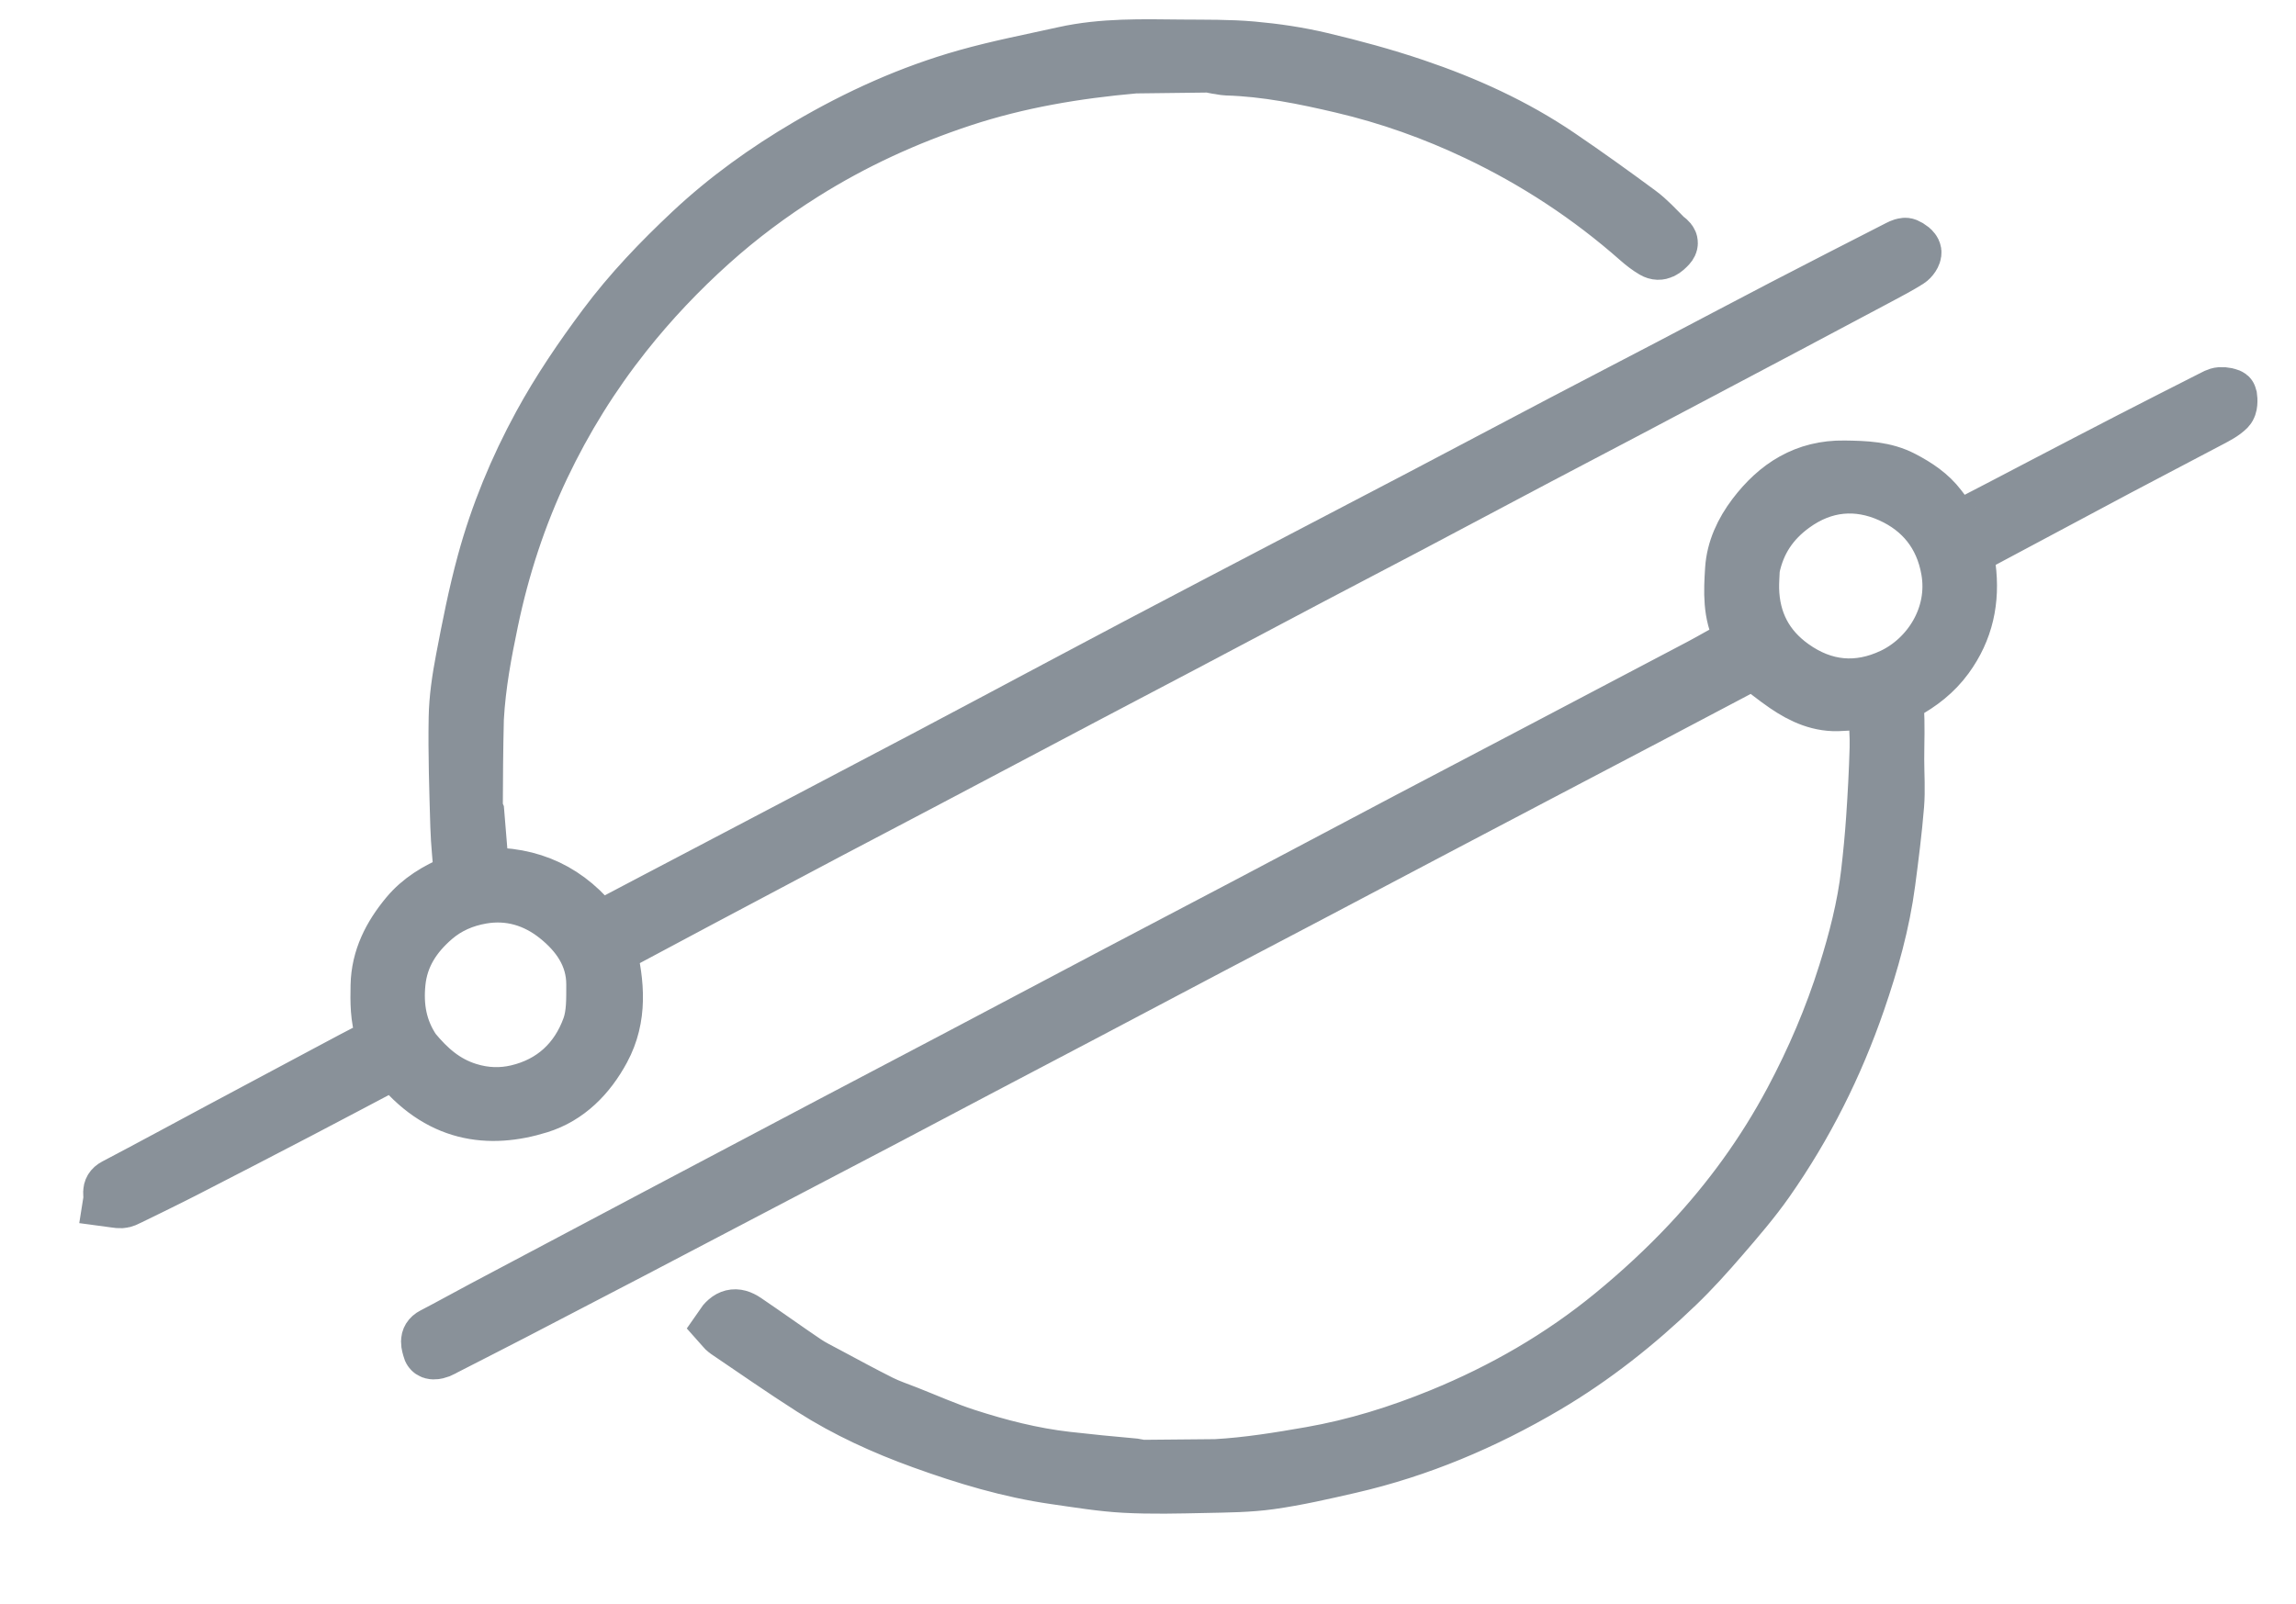
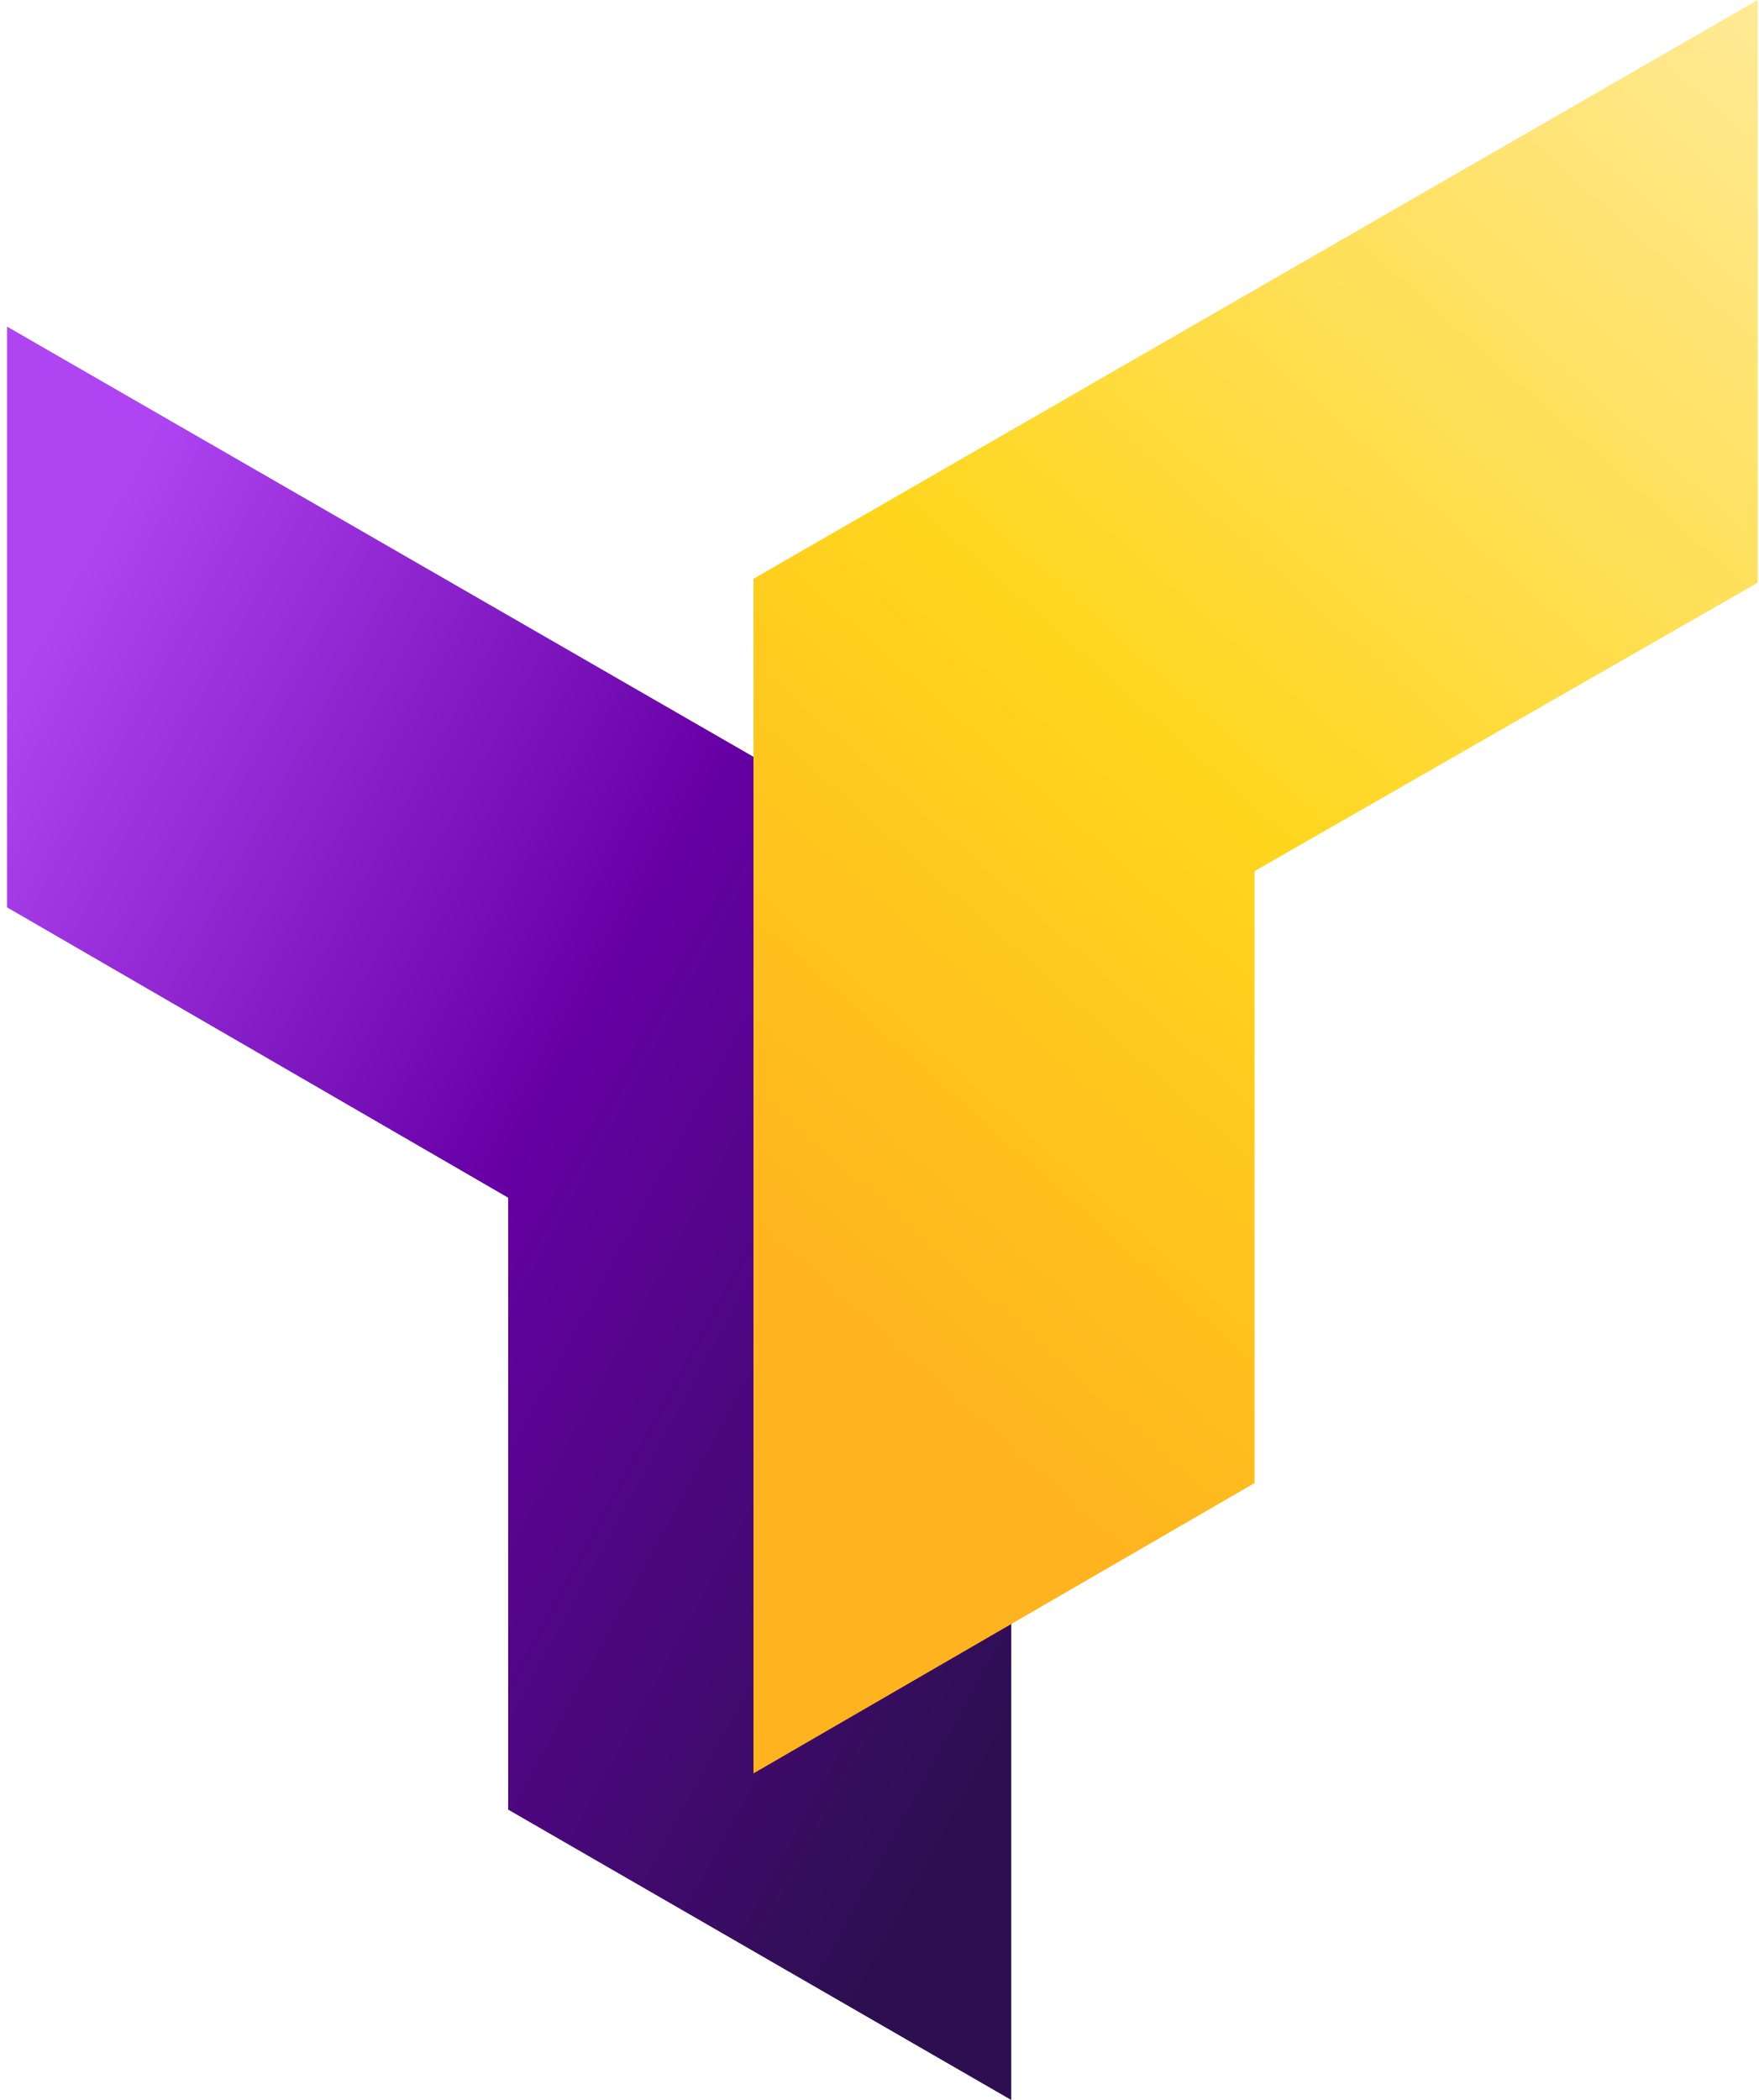
- <svg xmlns="http://www.w3.org/2000/svg" version="1.1" id="Layer_1" x="0px" y="0px" width="100%" viewBox="0 0 1297 906" enable-background="new 0 0 1297 906" xml:space="preserve">
-   <path fill="#899199" opacity="1" stroke-width="30" stroke="#899199" d=" M641.127,37.792  C607.958,40.722 575.333,46.145 543.561,56.639  C512.06,67.043 482.245,80.724 454.17,98.386  C435.629,110.049 418.187,123.068 401.886,137.697  C384.25,153.524 368.051,170.616 353.311,189.206  C334.991,212.311 319.574,237.154 306.936,263.726  C293.691,291.575 284.176,320.678 277.87,350.894  C274.121,368.861 270.705,386.824 269.636,405.965  C269.206,423.384 269.093,440.042 269.039,456.701  C269.037,457.435 269.572,458.17 269.857,458.905  C270.805,470.483 271.753,482.06 272.731,494.001  C300.378,492.81 321.868,503.287 338.063,524.754  C349.112,518.938 359.804,513.3 370.504,507.679  C390.568,497.137 410.637,486.607 430.703,476.068  C442.458,469.895 454.21,463.716 465.961,457.536  C484.698,447.681 503.442,437.84 522.166,427.963  C534.625,421.39 547.059,414.769 559.498,408.159  C586.93,393.581 614.324,378.93 641.799,364.432  C670.04,349.528 698.354,334.76 726.645,319.95  C752.233,306.555 777.855,293.223 803.424,279.793  C829.856,265.909 856.224,251.904 882.657,238.021  C902.662,227.514 922.738,217.142 942.756,206.66  C964.012,195.531 985.198,184.267 1006.486,173.201  C1028.414,161.802 1050.42,150.553 1072.427,139.305  C1073.838,138.584 1075.858,137.691 1077.038,138.191  C1078.944,138.999 1081.471,140.738 1081.716,142.385  C1081.957,143.997 1080.085,146.64 1078.42,147.688  C1072.906,151.163 1067.105,154.191 1061.347,157.266  C1044.28,166.381 1027.191,175.455 1010.092,184.51  C980.159,200.364 950.221,216.209 920.268,232.024  C903.106,241.087 885.891,250.051 868.733,259.12  C844.239,272.068 819.791,285.103 795.292,298.041  C777.401,307.49 759.44,316.807 741.544,326.247  C717.072,339.156 692.641,352.144 668.174,365.063  C650.278,374.513 632.34,383.882 614.443,393.328  C583.078,409.882 551.738,426.483 520.373,443.035  C503.068,452.167 485.713,461.204 468.415,470.35  C444.074,483.219 419.757,496.133 395.446,509.058  C378.551,518.041 361.684,527.075 344.449,536.276  C349.105,555.587 350.91,574.855 340.982,593.254  C332.829,608.365 321.013,620.395 304.744,625.448  C276.555,634.203 247.458,631.176 223.111,599.954  C205.299,609.348 187.463,618.836 169.552,628.181  C147.864,639.497 126.144,650.753 104.377,661.915  C94.045,667.213 83.579,672.253 73.151,677.363  C71.691,678.078 70.12,678.924 68.565,679  C66.429,679.106 64.261,678.534 62.106,678.253  C62.599,675.275 60.41,671.859 64.713,669.601  C84.532,659.198 104.194,648.497 123.927,637.931  C144.231,627.061 164.544,616.208 184.871,605.38  C194.215,600.402 203.528,595.358 213.006,590.647  C216.164,589.077 216.629,586.606 215.791,584.124  C212.777,575.202 212.846,566.032 213.034,556.844  C213.35,541.336 220.007,528.434 229.686,516.767  C237.007,507.944 246.502,502.353 256.853,497.943  C258.189,497.374 259.457,496.645 260.235,496.253  C259.469,486.146 258.37,476.53 258.085,466.89  C257.481,446.465 256.791,426.019 257.151,405.6  C257.346,394.541 259.025,383.403 261.102,372.505  C264.606,354.13 268.215,335.714 273.128,317.682  C280.537,290.487 291.277,264.466 304.783,239.701  C315.456,220.131 327.959,201.764 341.313,183.857  C355.842,164.373 372.547,146.982 390.119,130.495  C410.121,111.728 432.4,95.757 456.13,81.828  C484.463,65.198 514.19,51.742 545.776,42.832  C563.962,37.701 582.59,34.117 601.059,30.014  C623.024,25.135 645.359,25.837 667.636,26.044  C680.913,26.168 694.247,25.942 707.445,27.116  C720.483,28.275 733.568,30.21 746.296,33.225  C764.133,37.45 781.905,42.264 799.263,48.132  C828.055,57.864 855.69,70.365 880.939,87.515  C896.293,97.945 911.39,108.77 926.314,119.808  C931.567,123.694 936.045,128.657 940.698,133.308  C942.247,134.856 945.786,136.355 943.174,139.226  C940.853,141.776 937.78,144.545 933.839,142.239  C930.748,140.431 927.856,138.183 925.163,135.806  C897.642,111.515 867.255,91.566 834.126,75.821  C809.718,64.221 784.365,55.195 758.04,49.013  C736.629,43.986 715.11,39.584 693.008,38.947  C691.235,38.896 689.476,38.358 686.865,38.075  C685.089,37.817 684.155,37.275 683.227,37.283  C669.193,37.41 655.16,37.609 641.127,37.792 M234.119,593.244  C242.4,603.247 251.503,611.448 264.637,615.533  C274.137,618.488 283.328,618.681 292.162,616.592  C311.836,611.942 325.643,599.197 332.47,580.3  C335.117,572.974 334.859,564.385 334.882,556.368  C334.93,540.154 326.146,527.862 314.289,518.392  C302.247,508.773 287.873,504.316 272.105,507.062  C262.21,508.786 253.196,512.636 245.515,519.263  C234.457,528.804 226.881,540.282 225.386,555.21  C224.039,568.649 226.038,581.267 234.119,593.244 z" />
-   <path fill="#899199" opacity="1" stroke-width="30" stroke="#899199" d=" M686.882,828.191  C704.845,827.176 722.519,824.301 740.247,821.202  C765.679,816.756 790.092,809.129 813.797,799.432  C848.816,785.107 881.485,766.3 910.758,742.255  C925.952,729.776 940.527,716.321 953.974,701.986  C976.659,677.802 996.073,651.045 1011.72,621.664  C1023.984,598.638 1034.206,574.768 1042.017,549.884  C1047.843,531.321 1052.745,512.517 1054.98,493.138  C1056.167,482.854 1057.169,472.538 1057.868,462.21  C1058.759,449.035 1059.485,435.84 1059.839,422.642  C1060.029,415.554 1059.461,408.425 1058.806,401.354  C1058.693,400.132 1056.502,398.25 1055.156,398.145  C1050.187,397.758 1045.145,397.675 1040.173,398.051  C1028.093,398.964 1017.875,394.279 1008.321,387.748  C1002.376,383.683 996.785,379.101 990.491,374.339  C971.924,384.134 952.633,394.332 933.323,404.492  C912.122,415.647 890.9,426.764 869.692,437.904  C851.483,447.47 833.272,457.031 815.075,466.62  C790.319,479.665 765.584,492.751 740.825,505.79  C721.914,515.75 702.966,525.642 684.057,535.605  C659.27,548.664 634.512,561.776 609.728,574.84  C591.551,584.42 573.343,593.943 555.164,603.52  C535.977,613.628 516.823,623.798 497.626,633.889  C478.119,644.144 458.574,654.327 439.053,664.556  C411.582,678.951 384.131,693.384 356.646,707.753  C334.522,719.319 312.375,730.842 290.209,742.329  C277.277,749.03 264.288,755.622 251.326,762.266  C250.448,762.716 249.619,763.286 248.703,763.63  C246.353,764.513 243.098,765.288 242.422,762.534  C241.768,759.872 240.047,756.072 244.368,753.834  C253.898,748.898 263.265,743.648 272.746,738.614  C306.016,720.95 339.298,703.308 372.591,685.686  C404.535,668.779 436.489,651.891 468.455,635.027  C492.255,622.471 516.095,609.992 539.894,597.434  C570.473,581.297 601.014,565.088 631.598,548.96  C655.997,536.093 680.454,523.338 704.851,510.467  C735.434,494.332 765.966,478.1 796.55,461.966  C820.206,449.486 843.911,437.101 867.586,424.656  C898.49,408.41 929.397,392.17 960.275,375.874  C967.153,372.244 973.823,368.211 980.77,364.726  C983.844,363.184 984.469,361.558 982.933,358.649  C976.753,346.943 977.391,334.176 978.188,321.698  C978.912,310.345 983.786,299.999 990.63,290.967  C1003.423,274.084 1019.689,263.579 1041.845,263.913  C1053.354,264.086 1064.61,264.332 1075.168,269.873  C1083.179,274.078 1090.528,278.914 1096.059,286.214  C1098.808,289.843 1101.518,293.536 1104.646,296.818  C1105.397,297.607 1108.021,297.424 1109.309,296.763  C1124.557,288.942 1139.705,280.927 1154.899,273.001  C1171.141,264.528 1187.381,256.05 1203.666,247.658  C1218.726,239.899 1233.837,232.238 1248.945,224.572  C1250.675,223.694 1252.495,222.58 1254.336,222.447  C1256.282,222.307 1259.878,222.956 1260.001,223.708  C1260.396,226.136 1260.417,229.653 1258.95,231.134  C1256.161,233.951 1252.359,235.869 1248.772,237.773  C1231.476,246.958 1214.074,255.941 1196.782,265.131  C1169.325,279.723 1141.944,294.458 1114.486,309.048  C1108.956,311.986 1111.944,316.858 1112.385,320.296  C1114.802,339.144 1111.177,356.234 1099.911,371.673  C1093.475,380.494 1085.131,386.967 1075.646,392.07  C1072.46,393.784 1071.43,395.48 1071.749,399.569  C1072.51,409.342 1071.98,419.214 1071.991,429.046  C1072.001,437.712 1072.633,446.427 1071.928,455.034  C1070.738,469.573 1068.897,484.067 1066.99,498.536  C1063.942,521.669 1057.654,544.015 1050.065,566.031  C1037.569,602.281 1020.544,636.275 998.555,667.656  C990.791,678.737 981.883,689.057 973.032,699.324  C964.943,708.708 956.624,717.965 947.708,726.552  C925.061,748.36 900.479,767.854 873.374,783.819  C838.651,804.271 801.815,819.898 762.409,828.93  C747.599,832.325 732.735,835.758 717.712,837.871  C705.514,839.587 693.048,839.651 680.689,839.914  C665.53,840.236 650.324,840.641 635.203,839.815  C622.022,839.095 608.904,836.903 595.807,835.027  C570.06,831.339 545.285,823.846 520.906,815.038  C499.094,807.157 478.011,797.574 458.436,785.079  C442.032,774.608 426.056,763.465 409.936,752.552  C408.749,751.748 407.931,750.397 406.976,749.338  C411.269,743.004 415.576,741.836 421.482,745.833  C432.798,753.491 443.888,761.482 455.208,769.133  C459.057,771.735 463.285,773.791 467.398,775.988  C477.449,781.355 487.455,786.814 497.639,791.92  C502.435,794.325 507.585,796.03 512.594,798.002  C523.674,802.364 534.587,807.248 545.894,810.913  C564.405,816.913 583.263,821.756 602.672,823.973  C615.183,825.403 627.715,826.645 641.076,827.817  C642.669,827.985 643.427,828.591 644.181,828.586  C658.415,828.497 672.648,828.336 686.882,828.191 M990.415,321.174  C990.273,324.98 989.942,328.79 990.021,332.592  C990.399,350.878 998.014,365.527 1012.866,376.136  C1030.435,388.686 1049.505,390.436 1068.835,381.273  C1089.163,371.637 1104.786,348.128 1100.156,322.013  C1096.637,302.162 1085.182,288.265 1067.846,280.397  C1049.273,271.967 1030.298,273.586 1013.165,286.083  C1001.346,294.704 993.526,305.886 990.415,321.174 z" />
+ <svg xmlns="http://www.w3.org/2000/svg" width="211" height="252" viewBox="0 0 211 252" fill="none">
+   <path d="M121.347 108.648V252L60.979 217.156V143.726L0.845 108.882V39.193L121.347 108.648Z" fill="url(#paint0_linear_2001_161)" />
+   <path d="M90.414 69.454V212.807L150.548 177.963V104.533L210.917 69.922V0L90.414 69.454Z" fill="url(#paint1_linear_2001_161)" />
+   <defs>
+     <linearGradient id="paint0_linear_2001_161" x1="157.79" y1="197.676" x2="-29.461" y2="95.524" gradientUnits="userSpaceOnUse">
+       <stop offset="0.132" stop-color="#2D0F51" />
+       <stop offset="0.533" stop-color="#6600A5" />
+       <stop offset="0.902" stop-color="#AF44F2" />
+     </linearGradient>
+     <linearGradient id="paint1_linear_2001_161" x1="300.114" y1="-52.981" x2="75.525" y2="199.315" gradientUnits="userSpaceOnUse">
+       <stop offset="0.289" stop-color="#FFEA97" />
+       <stop offset="0.629" stop-color="#FFD61E" />
+       <stop offset="0.863" stop-color="#FFB31E" />
+     </linearGradient>
+   </defs>
</svg>
